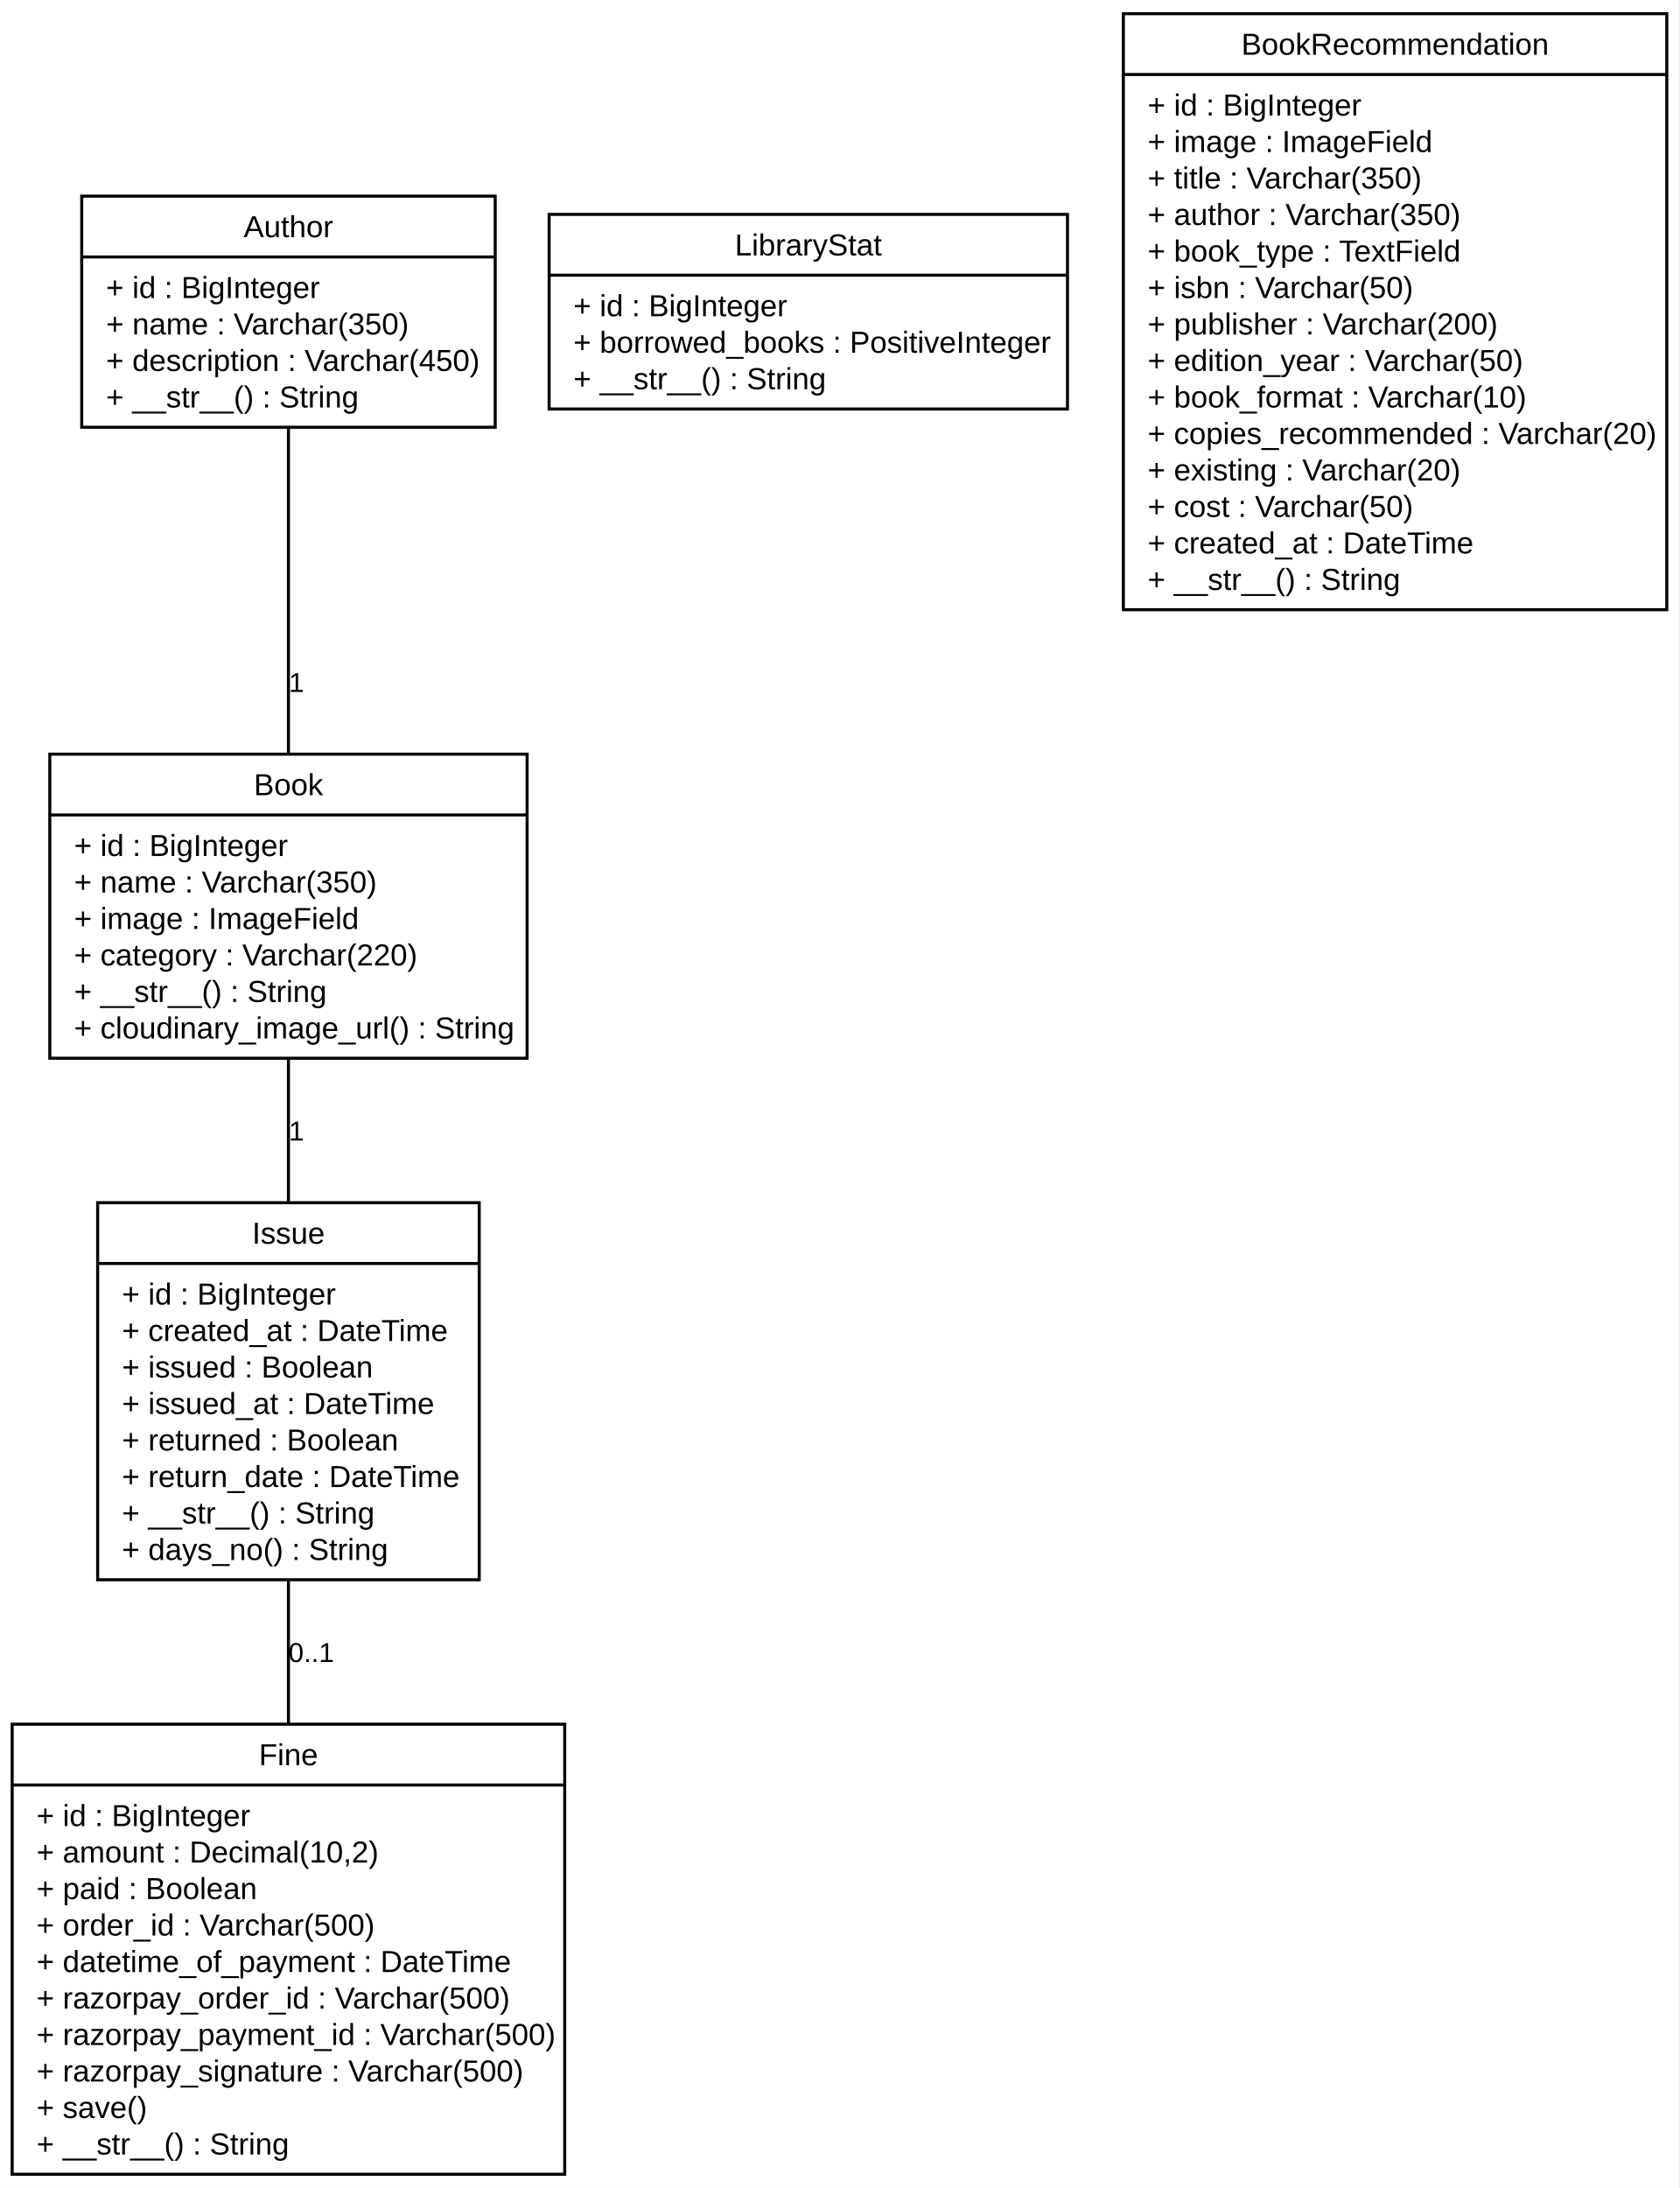
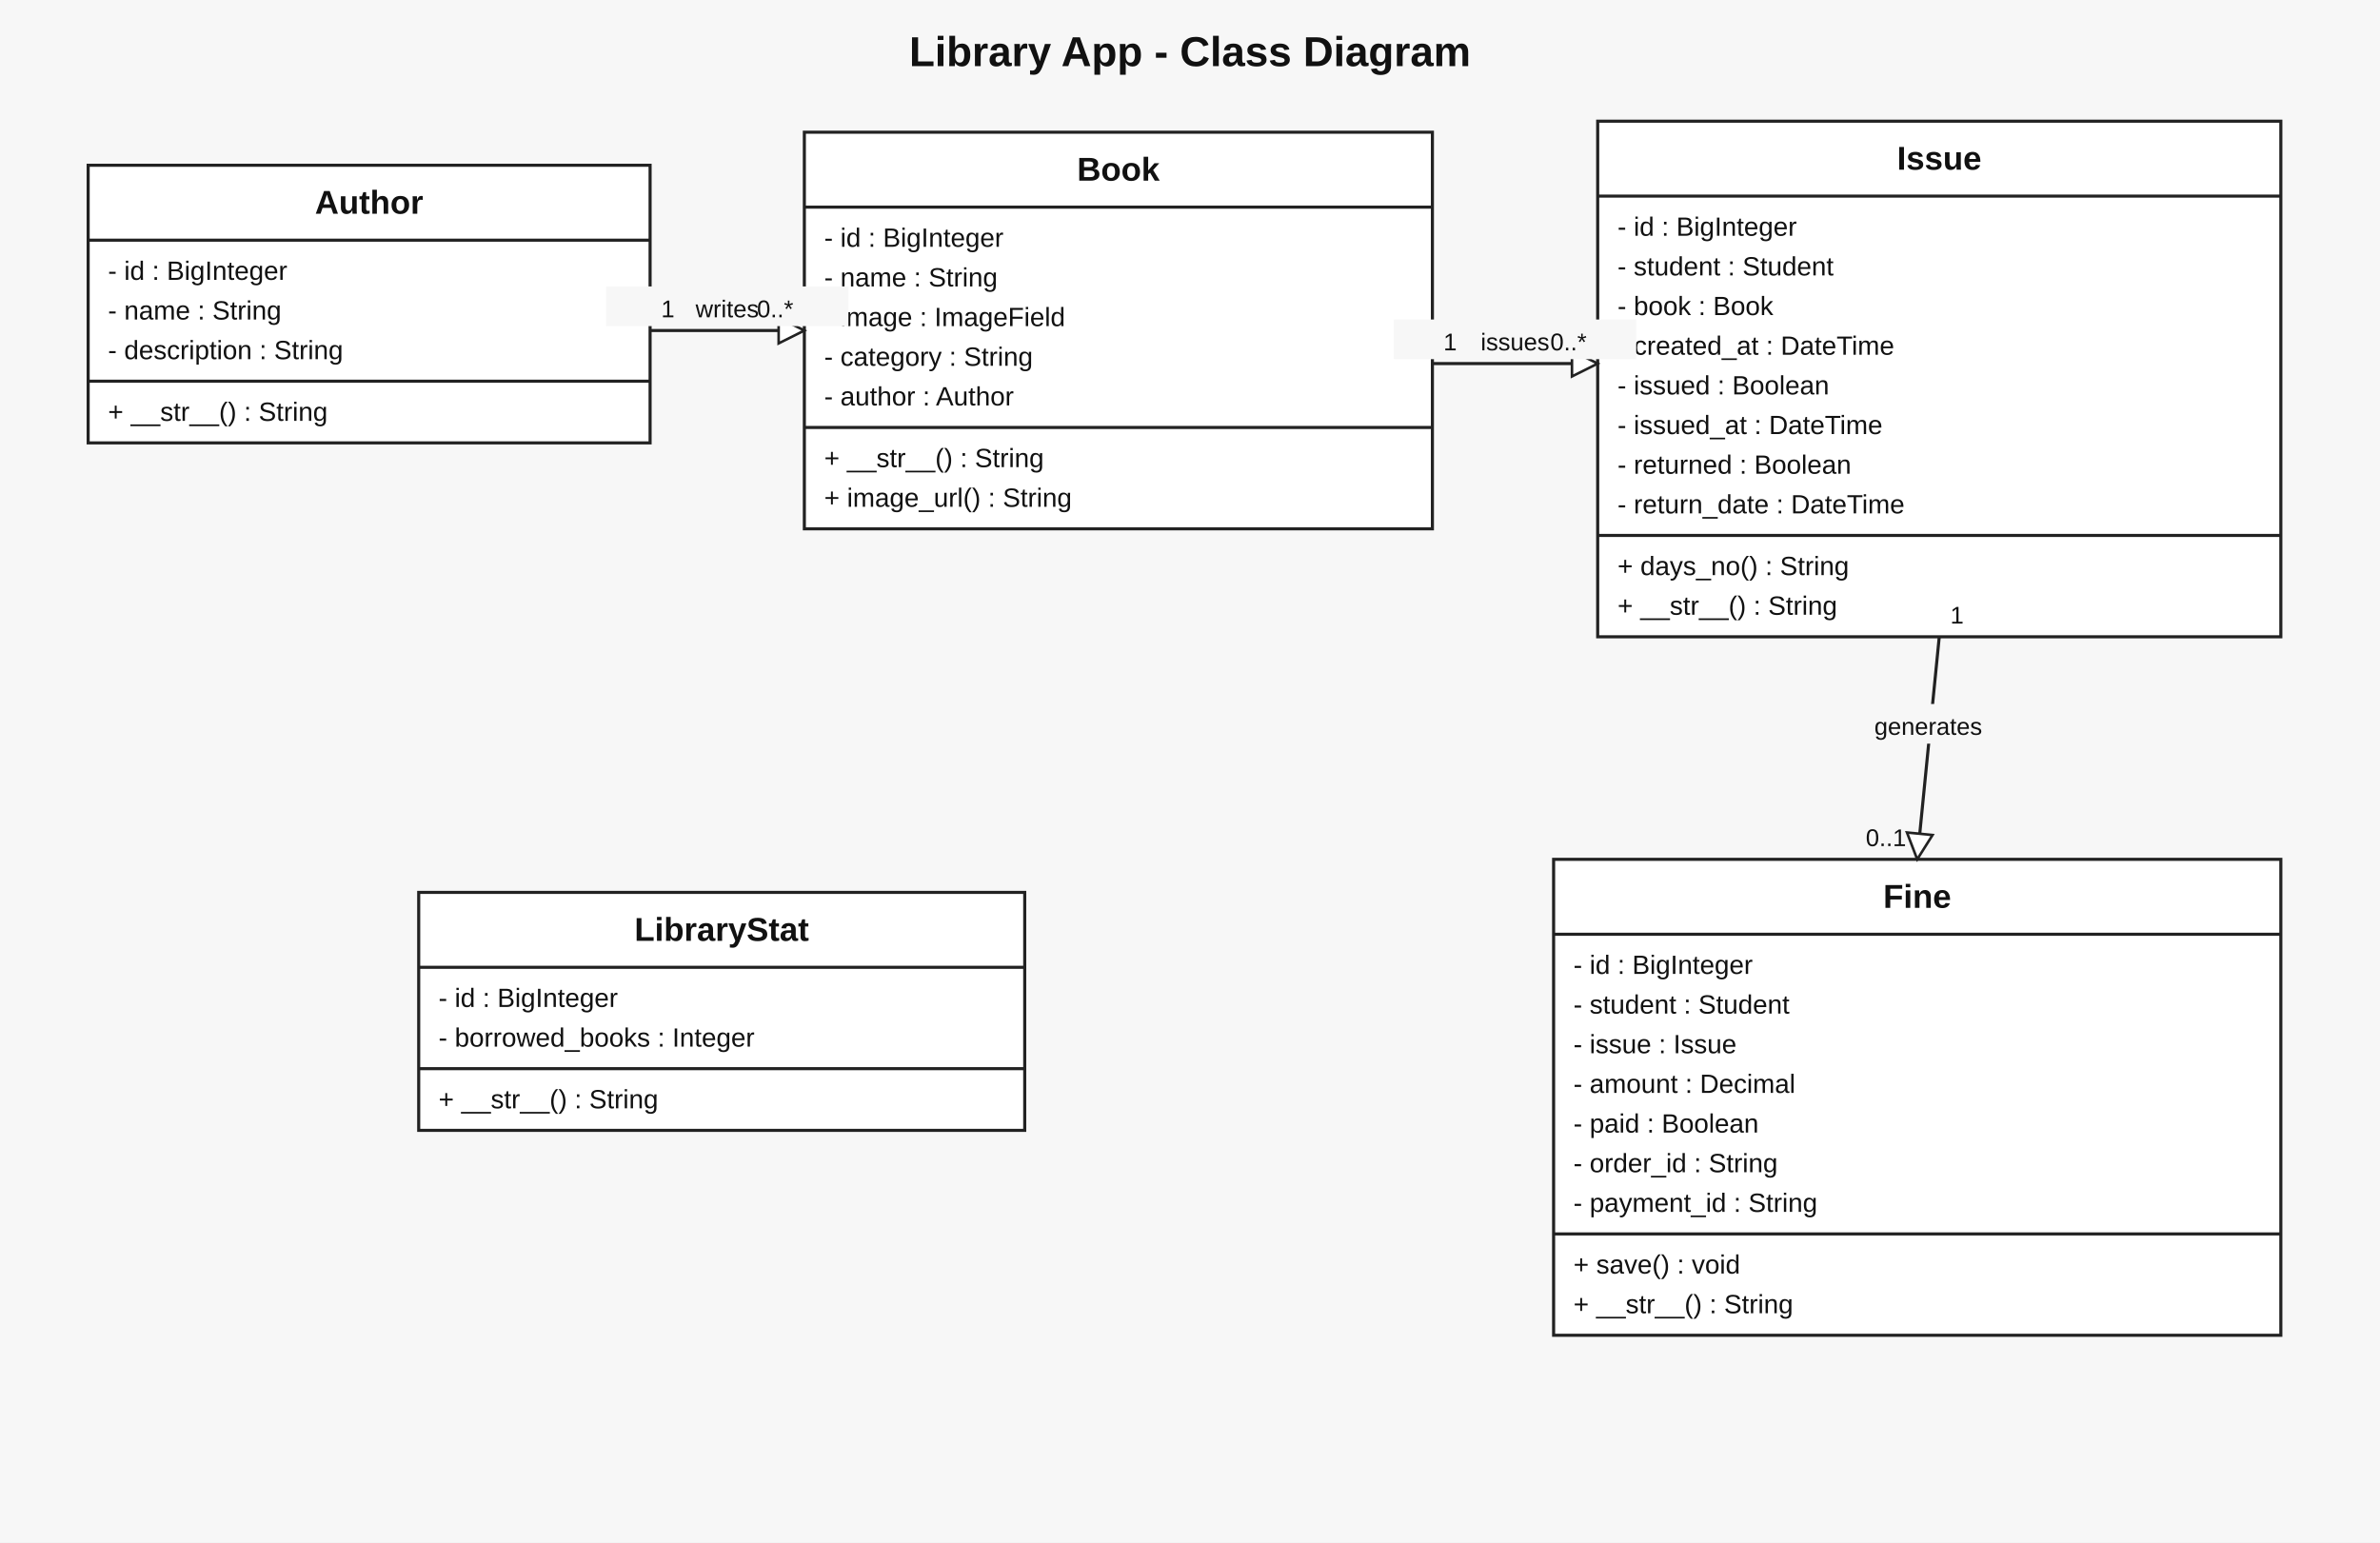
- <svg xmlns="http://www.w3.org/2000/svg" width="1151pt" height="1499pt" viewBox="0.00 0.00 1151.00 1499.00">
-   <g id="graph0" class="graph" transform="scale(2.08333 2.08333) rotate(0) translate(4 715.5)">
-     <polygon fill="white" stroke="none" points="-4,4 -4,-715.5 548.25,-715.5 548.25,4 -4,4" />
-     <g id="node1" class="node">
-       <polygon fill="none" stroke="black" points="22.88,-575 22.88,-651 158.88,-651 158.88,-575 22.88,-575" />
-       <text xml:space="preserve" text-anchor="middle" x="90.88" y="-637.5" font-family="Arial" font-size="10.00">Author</text>
-       <polyline fill="none" stroke="black" points="22.88,-631 158.88,-631" />
-       <text xml:space="preserve" text-anchor="start" x="30.88" y="-617.5" font-family="Arial" font-size="10.00">+ id : BigInteger</text>
-       <text xml:space="preserve" text-anchor="start" x="30.88" y="-605.5" font-family="Arial" font-size="10.00">+ name : Varchar(350)</text>
-       <text xml:space="preserve" text-anchor="start" x="30.88" y="-593.5" font-family="Arial" font-size="10.00">+ description : Varchar(450)</text>
-       <text xml:space="preserve" text-anchor="start" x="30.88" y="-581.5" font-family="Arial" font-size="10.00">+ __str__() : String</text>
-     </g>
-     <g id="node2" class="node">
-       <polygon fill="none" stroke="black" points="12.38,-367.5 12.38,-467.5 169.38,-467.5 169.38,-367.5 12.38,-367.5" />
-       <text xml:space="preserve" text-anchor="middle" x="90.88" y="-454" font-family="Arial" font-size="10.00">Book</text>
-       <polyline fill="none" stroke="black" points="12.38,-447.5 169.38,-447.5" />
-       <text xml:space="preserve" text-anchor="start" x="20.38" y="-434" font-family="Arial" font-size="10.00">+ id : BigInteger</text>
-       <text xml:space="preserve" text-anchor="start" x="20.38" y="-422" font-family="Arial" font-size="10.00">+ name : Varchar(350)</text>
-       <text xml:space="preserve" text-anchor="start" x="20.38" y="-410" font-family="Arial" font-size="10.00">+ image : ImageField</text>
-       <text xml:space="preserve" text-anchor="start" x="20.38" y="-398" font-family="Arial" font-size="10.00">+ category : Varchar(220)</text>
-       <text xml:space="preserve" text-anchor="start" x="20.38" y="-386" font-family="Arial" font-size="10.00">+ __str__() : String</text>
-       <text xml:space="preserve" text-anchor="start" x="20.38" y="-374" font-family="Arial" font-size="10.00">+ cloudinary_image_url() : String</text>
-     </g>
-     <g id="edge1" class="edge">
-       <path fill="none" stroke="black" d="M90.88,-574.69C90.88,-544.27 90.88,-501.05 90.88,-467.78" />
-       <text xml:space="preserve" text-anchor="middle" x="93.5" y="-487.95" font-family="Arial" font-size="9.00">1</text>
-     </g>
-     <g id="node3" class="node">
-       <polygon fill="none" stroke="black" points="28.12,-196 28.12,-320 153.62,-320 153.62,-196 28.12,-196" />
-       <text xml:space="preserve" text-anchor="middle" x="90.88" y="-306.5" font-family="Arial" font-size="10.00">Issue</text>
-       <polyline fill="none" stroke="black" points="28.12,-300 153.62,-300" />
-       <text xml:space="preserve" text-anchor="start" x="36.12" y="-286.5" font-family="Arial" font-size="10.00">+ id : BigInteger</text>
-       <text xml:space="preserve" text-anchor="start" x="36.12" y="-274.5" font-family="Arial" font-size="10.00">+ created_at : DateTime</text>
-       <text xml:space="preserve" text-anchor="start" x="36.12" y="-262.5" font-family="Arial" font-size="10.00">+ issued : Boolean</text>
-       <text xml:space="preserve" text-anchor="start" x="36.12" y="-250.5" font-family="Arial" font-size="10.00">+ issued_at : DateTime</text>
-       <text xml:space="preserve" text-anchor="start" x="36.12" y="-238.5" font-family="Arial" font-size="10.00">+ returned : Boolean</text>
-       <text xml:space="preserve" text-anchor="start" x="36.12" y="-226.5" font-family="Arial" font-size="10.00">+ return_date : DateTime</text>
-       <text xml:space="preserve" text-anchor="start" x="36.12" y="-214.5" font-family="Arial" font-size="10.00">+ __str__() : String</text>
-       <text xml:space="preserve" text-anchor="start" x="36.12" y="-202.5" font-family="Arial" font-size="10.00">+ days_no() : String</text>
-     </g>
-     <g id="edge2" class="edge">
-       <path fill="none" stroke="black" d="M90.88,-367.1C90.88,-352.3 90.88,-335.9 90.88,-320.43" />
-       <text xml:space="preserve" text-anchor="middle" x="93.5" y="-340.45" font-family="Arial" font-size="9.00">1</text>
-     </g>
-     <g id="node4" class="node">
-       <polygon fill="none" stroke="black" points="0,-0.5 0,-148.5 181.75,-148.5 181.75,-0.5 0,-0.5" />
-       <text xml:space="preserve" text-anchor="middle" x="90.88" y="-135" font-family="Arial" font-size="10.00">Fine</text>
-       <polyline fill="none" stroke="black" points="0,-128.5 181.75,-128.5" />
-       <text xml:space="preserve" text-anchor="start" x="8" y="-115" font-family="Arial" font-size="10.00">+ id : BigInteger</text>
-       <text xml:space="preserve" text-anchor="start" x="8" y="-103" font-family="Arial" font-size="10.00">+ amount : Decimal(10,2)</text>
-       <text xml:space="preserve" text-anchor="start" x="8" y="-91" font-family="Arial" font-size="10.00">+ paid : Boolean</text>
-       <text xml:space="preserve" text-anchor="start" x="8" y="-79" font-family="Arial" font-size="10.00">+ order_id : Varchar(500)</text>
-       <text xml:space="preserve" text-anchor="start" x="8" y="-67" font-family="Arial" font-size="10.00">+ datetime_of_payment : DateTime</text>
-       <text xml:space="preserve" text-anchor="start" x="8" y="-55" font-family="Arial" font-size="10.00">+ razorpay_order_id : Varchar(500)</text>
-       <text xml:space="preserve" text-anchor="start" x="8" y="-43" font-family="Arial" font-size="10.00">+ razorpay_payment_id : Varchar(500)</text>
-       <text xml:space="preserve" text-anchor="start" x="8" y="-31" font-family="Arial" font-size="10.00">+ razorpay_signature : Varchar(500)</text>
-       <text xml:space="preserve" text-anchor="start" x="8" y="-19" font-family="Arial" font-size="10.00">+ save()</text>
-       <text xml:space="preserve" text-anchor="start" x="8" y="-7" font-family="Arial" font-size="10.00">+ __str__() : String</text>
-     </g>
-     <g id="edge3" class="edge">
-       <path fill="none" stroke="black" d="M90.88,-195.55C90.88,-180.54 90.88,-164.32 90.88,-148.82" />
-       <text xml:space="preserve" text-anchor="middle" x="98.38" y="-168.95" font-family="Arial" font-size="9.00">0..1</text>
-     </g>
-     <g id="node5" class="node">
-       <polygon fill="none" stroke="black" points="176.62,-581 176.62,-645 347.12,-645 347.12,-581 176.62,-581" />
-       <text xml:space="preserve" text-anchor="middle" x="261.88" y="-631.5" font-family="Arial" font-size="10.00">LibraryStat</text>
-       <polyline fill="none" stroke="black" points="176.62,-625 347.12,-625" />
-       <text xml:space="preserve" text-anchor="start" x="184.62" y="-611.5" font-family="Arial" font-size="10.00">+ id : BigInteger</text>
-       <text xml:space="preserve" text-anchor="start" x="184.62" y="-599.5" font-family="Arial" font-size="10.00">+ borrowed_books : PositiveInteger</text>
-       <text xml:space="preserve" text-anchor="start" x="184.62" y="-587.5" font-family="Arial" font-size="10.00">+ __str__() : String</text>
-     </g>
-     <g id="node6" class="node">
-       <polygon fill="none" stroke="black" points="365.5,-515 365.5,-711 544.25,-711 544.25,-515 365.5,-515" />
-       <text xml:space="preserve" text-anchor="middle" x="454.88" y="-697.5" font-family="Arial" font-size="10.00">BookRecommendation</text>
-       <polyline fill="none" stroke="black" points="365.5,-691 544.25,-691" />
-       <text xml:space="preserve" text-anchor="start" x="373.5" y="-677.5" font-family="Arial" font-size="10.00">+ id : BigInteger</text>
-       <text xml:space="preserve" text-anchor="start" x="373.5" y="-665.5" font-family="Arial" font-size="10.00">+ image : ImageField</text>
-       <text xml:space="preserve" text-anchor="start" x="373.5" y="-653.5" font-family="Arial" font-size="10.00">+ title : Varchar(350)</text>
-       <text xml:space="preserve" text-anchor="start" x="373.5" y="-641.5" font-family="Arial" font-size="10.00">+ author : Varchar(350)</text>
-       <text xml:space="preserve" text-anchor="start" x="373.5" y="-629.5" font-family="Arial" font-size="10.00">+ book_type : TextField</text>
-       <text xml:space="preserve" text-anchor="start" x="373.5" y="-617.5" font-family="Arial" font-size="10.00">+ isbn : Varchar(50)</text>
-       <text xml:space="preserve" text-anchor="start" x="373.5" y="-605.5" font-family="Arial" font-size="10.00">+ publisher : Varchar(200)</text>
-       <text xml:space="preserve" text-anchor="start" x="373.5" y="-593.5" font-family="Arial" font-size="10.00">+ edition_year : Varchar(50)</text>
-       <text xml:space="preserve" text-anchor="start" x="373.5" y="-581.5" font-family="Arial" font-size="10.00">+ book_format : Varchar(10)</text>
-       <text xml:space="preserve" text-anchor="start" x="373.5" y="-569.5" font-family="Arial" font-size="10.00">+ copies_recommended : Varchar(20)</text>
-       <text xml:space="preserve" text-anchor="start" x="373.5" y="-557.5" font-family="Arial" font-size="10.00">+ existing : Varchar(20)</text>
-       <text xml:space="preserve" text-anchor="start" x="373.5" y="-545.5" font-family="Arial" font-size="10.00">+ cost : Varchar(50)</text>
-       <text xml:space="preserve" text-anchor="start" x="373.5" y="-533.5" font-family="Arial" font-size="10.00">+ created_at : DateTime</text>
-       <text xml:space="preserve" text-anchor="start" x="373.5" y="-521.5" font-family="Arial" font-size="10.00">+ __str__() : String</text>
-     </g>
+ <svg xmlns="http://www.w3.org/2000/svg" width="1080" height="700" viewBox="0 0 1080 700" role="img" aria-label="Library App - Class Diagram">
+   <defs>
+     <marker id="arrow" viewBox="0 0 10 10" refX="9" refY="5" markerWidth="7" markerHeight="7" orient="auto">
+       <path d="M0,0 L10,5 L0,10 z" fill="#222" />
+     </marker>
+     <marker id="open" viewBox="0 0 12 12" refX="11" refY="6" markerWidth="10" markerHeight="10" orient="auto">
+       <path d="M1,1 L11,6 L1,11 z" fill="#fff" stroke="#222" />
+     </marker>
+   </defs>
+   <rect width="100%" height="100%" fill="#f7f7f7" />
+   <g font-family="Arial,Helvetica,sans-serif" stroke="#222" stroke-width="1.4">
+     <text x="540.0" y="30" font-size="19" text-anchor="middle" font-weight="bold" fill="#111" stroke="none">Library App - Class Diagram</text>
+     <rect x="40" y="75" width="255" height="126" fill="#fff" />
+     <line x1="40" y1="109" x2="295" y2="109" />
+     <line x1="40" y1="173" x2="295" y2="173" />
+     <text x="167.5" y="97" font-size="15" text-anchor="middle" font-weight="bold" fill="#111" stroke="none">Author</text>
+     <text x="49" y="127" font-size="12" text-anchor="start" font-weight="normal" fill="#111" stroke="none">- id : BigInteger</text>
+     <text x="49" y="145" font-size="12" text-anchor="start" font-weight="normal" fill="#111" stroke="none">- name : String</text>
+     <text x="49" y="163" font-size="12" text-anchor="start" font-weight="normal" fill="#111" stroke="none">- description : String</text>
+     <text x="49" y="191" font-size="12" text-anchor="start" font-weight="normal" fill="#111" stroke="none">+ __str__() : String</text>
+     <rect x="365" y="60" width="285" height="180" fill="#fff" />
+     <line x1="365" y1="94" x2="650" y2="94" />
+     <line x1="365" y1="194" x2="650" y2="194" />
+     <text x="507.5" y="82" font-size="15" text-anchor="middle" font-weight="bold" fill="#111" stroke="none">Book</text>
+     <text x="374" y="112" font-size="12" text-anchor="start" font-weight="normal" fill="#111" stroke="none">- id : BigInteger</text>
+     <text x="374" y="130" font-size="12" text-anchor="start" font-weight="normal" fill="#111" stroke="none">- name : String</text>
+     <text x="374" y="148" font-size="12" text-anchor="start" font-weight="normal" fill="#111" stroke="none">- image : ImageField</text>
+     <text x="374" y="166" font-size="12" text-anchor="start" font-weight="normal" fill="#111" stroke="none">- category : String</text>
+     <text x="374" y="184" font-size="12" text-anchor="start" font-weight="normal" fill="#111" stroke="none">- author : Author</text>
+     <text x="374" y="212" font-size="12" text-anchor="start" font-weight="normal" fill="#111" stroke="none">+ __str__() : String</text>
+     <text x="374" y="230" font-size="12" text-anchor="start" font-weight="normal" fill="#111" stroke="none">+ image_url() : String</text>
+     <rect x="725" y="55" width="310" height="234" fill="#fff" />
+     <line x1="725" y1="89" x2="1035" y2="89" />
+     <line x1="725" y1="243" x2="1035" y2="243" />
+     <text x="880.0" y="77" font-size="15" text-anchor="middle" font-weight="bold" fill="#111" stroke="none">Issue</text>
+     <text x="734" y="107" font-size="12" text-anchor="start" font-weight="normal" fill="#111" stroke="none">- id : BigInteger</text>
+     <text x="734" y="125" font-size="12" text-anchor="start" font-weight="normal" fill="#111" stroke="none">- student : Student</text>
+     <text x="734" y="143" font-size="12" text-anchor="start" font-weight="normal" fill="#111" stroke="none">- book : Book</text>
+     <text x="734" y="161" font-size="12" text-anchor="start" font-weight="normal" fill="#111" stroke="none">- created_at : DateTime</text>
+     <text x="734" y="179" font-size="12" text-anchor="start" font-weight="normal" fill="#111" stroke="none">- issued : Boolean</text>
+     <text x="734" y="197" font-size="12" text-anchor="start" font-weight="normal" fill="#111" stroke="none">- issued_at : DateTime</text>
+     <text x="734" y="215" font-size="12" text-anchor="start" font-weight="normal" fill="#111" stroke="none">- returned : Boolean</text>
+     <text x="734" y="233" font-size="12" text-anchor="start" font-weight="normal" fill="#111" stroke="none">- return_date : DateTime</text>
+     <text x="734" y="261" font-size="12" text-anchor="start" font-weight="normal" fill="#111" stroke="none">+ days_no() : String</text>
+     <text x="734" y="279" font-size="12" text-anchor="start" font-weight="normal" fill="#111" stroke="none">+ __str__() : String</text>
+     <rect x="705" y="390" width="330" height="216" fill="#fff" />
+     <line x1="705" y1="424" x2="1035" y2="424" />
+     <line x1="705" y1="560" x2="1035" y2="560" />
+     <text x="870.0" y="412" font-size="15" text-anchor="middle" font-weight="bold" fill="#111" stroke="none">Fine</text>
+     <text x="714" y="442" font-size="12" text-anchor="start" font-weight="normal" fill="#111" stroke="none">- id : BigInteger</text>
+     <text x="714" y="460" font-size="12" text-anchor="start" font-weight="normal" fill="#111" stroke="none">- student : Student</text>
+     <text x="714" y="478" font-size="12" text-anchor="start" font-weight="normal" fill="#111" stroke="none">- issue : Issue</text>
+     <text x="714" y="496" font-size="12" text-anchor="start" font-weight="normal" fill="#111" stroke="none">- amount : Decimal</text>
+     <text x="714" y="514" font-size="12" text-anchor="start" font-weight="normal" fill="#111" stroke="none">- paid : Boolean</text>
+     <text x="714" y="532" font-size="12" text-anchor="start" font-weight="normal" fill="#111" stroke="none">- order_id : String</text>
+     <text x="714" y="550" font-size="12" text-anchor="start" font-weight="normal" fill="#111" stroke="none">- payment_id : String</text>
+     <text x="714" y="578" font-size="12" text-anchor="start" font-weight="normal" fill="#111" stroke="none">+ save() : void</text>
+     <text x="714" y="596" font-size="12" text-anchor="start" font-weight="normal" fill="#111" stroke="none">+ __str__() : String</text>
+     <rect x="190" y="405" width="275" height="108" fill="#fff" />
+     <line x1="190" y1="439" x2="465" y2="439" />
+     <line x1="190" y1="485" x2="465" y2="485" />
+     <text x="327.5" y="427" font-size="15" text-anchor="middle" font-weight="bold" fill="#111" stroke="none">LibraryStat</text>
+     <text x="199" y="457" font-size="12" text-anchor="start" font-weight="normal" fill="#111" stroke="none">- id : BigInteger</text>
+     <text x="199" y="475" font-size="12" text-anchor="start" font-weight="normal" fill="#111" stroke="none">- borrowed_books : Integer</text>
+     <text x="199" y="503" font-size="12" text-anchor="start" font-weight="normal" fill="#111" stroke="none">+ __str__() : String</text>
+     <path d="M295,150 L365,150" fill="none" marker-end="url(#open)" />
+     <rect x="275.0" y="130.0" width="110" height="18" fill="#f7f7f7" stroke="none" />
+     <text x="330.0" y="144.0" font-size="11" text-anchor="middle" font-weight="normal" fill="#111" stroke="none">writes</text>
+     <text x="300" y="144" font-size="11" text-anchor="start" font-weight="normal" fill="#111" stroke="none">1</text>
+     <text x="360" y="144" font-size="11" text-anchor="end" font-weight="normal" fill="#111" stroke="none">0..*</text>
+     <path d="M650,165 L725,165" fill="none" marker-end="url(#open)" />
+     <rect x="632.5" y="145.0" width="110" height="18" fill="#f7f7f7" stroke="none" />
+     <text x="687.5" y="159.0" font-size="11" text-anchor="middle" font-weight="normal" fill="#111" stroke="none">issues</text>
+     <text x="655" y="159" font-size="11" text-anchor="start" font-weight="normal" fill="#111" stroke="none">1</text>
+     <text x="720" y="159" font-size="11" text-anchor="end" font-weight="normal" fill="#111" stroke="none">0..*</text>
+     <path d="M880,289 L870,390" fill="none" marker-end="url(#open)" />
+     <rect x="820.0" y="319.5" width="110" height="18" fill="#f7f7f7" stroke="none" />
+     <text x="875.0" y="333.5" font-size="11" text-anchor="middle" font-weight="normal" fill="#111" stroke="none">generates</text>
+     <text x="885" y="283" font-size="11" text-anchor="start" font-weight="normal" fill="#111" stroke="none">1</text>
+     <text x="865" y="384" font-size="11" text-anchor="end" font-weight="normal" fill="#111" stroke="none">0..1</text>
  </g>
</svg>
